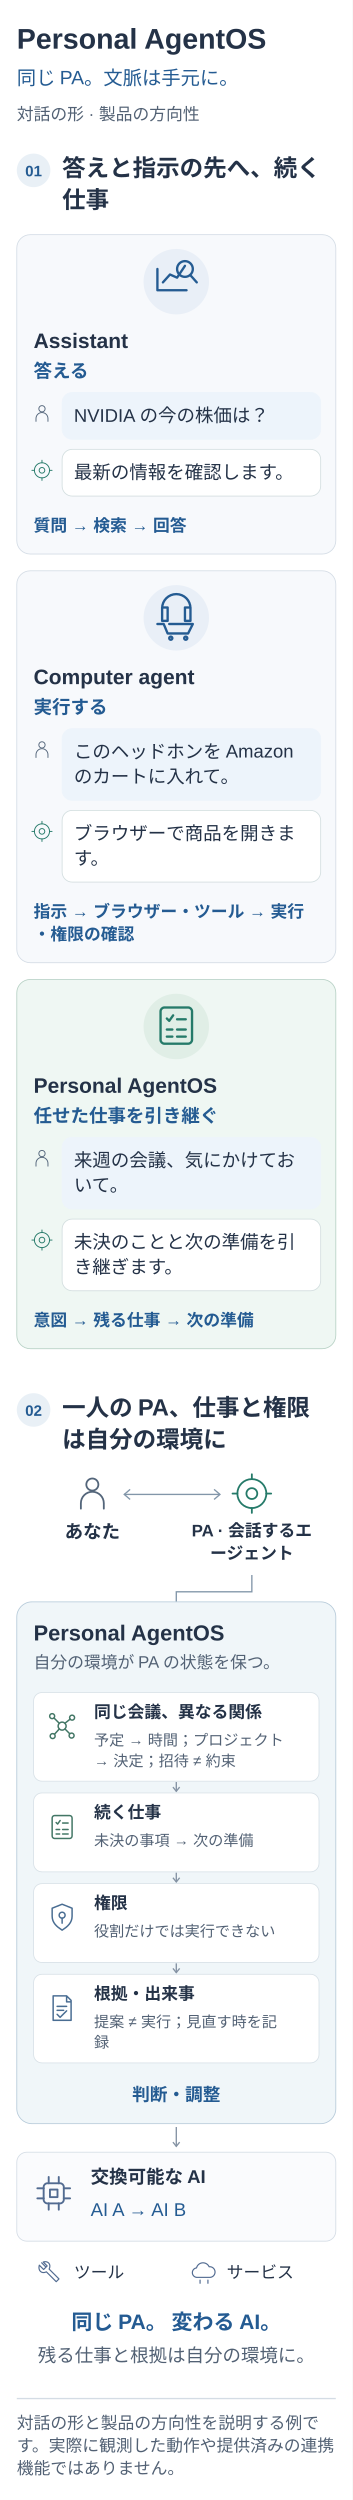
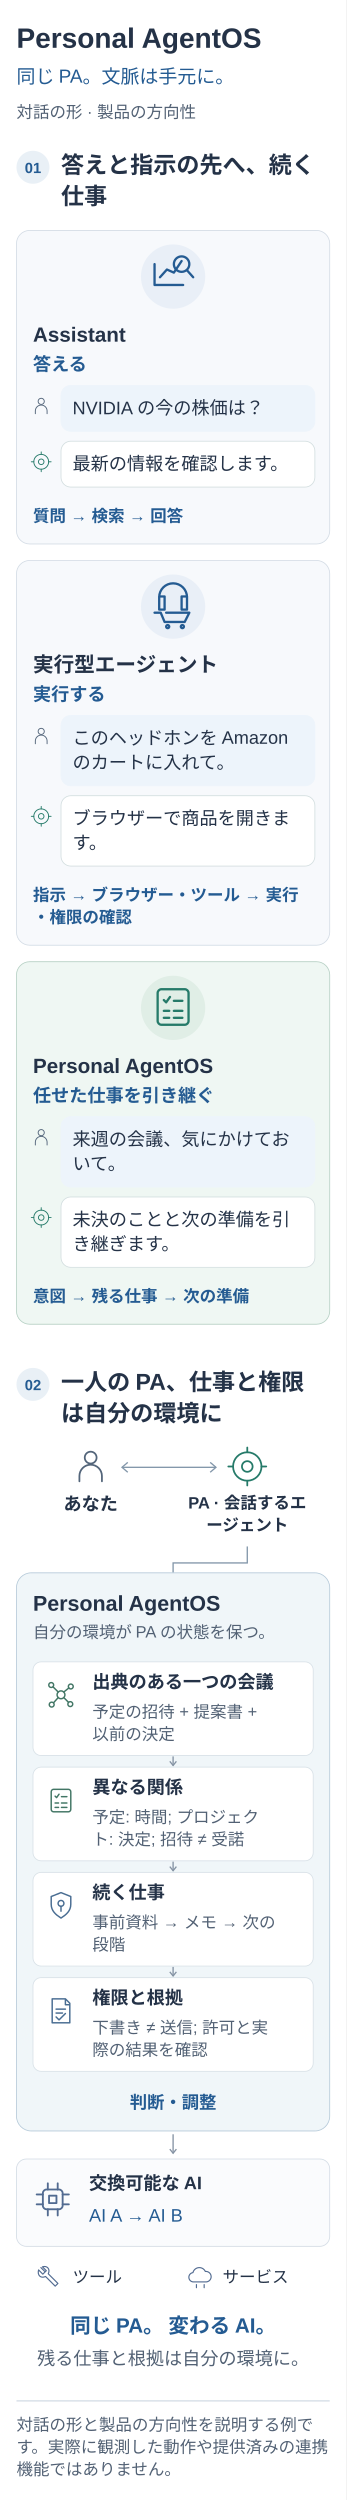
- <svg xmlns="http://www.w3.org/2000/svg" width="420" height="2978" viewBox="0 0 420 2978" role="img" aria-labelledby="title desc">
+ <svg xmlns="http://www.w3.org/2000/svg" width="420" height="3033" viewBox="0 0 420 3033" role="img" aria-labelledby="title desc">
  <style>text{font-family:Arial,"Noto Sans",sans-serif;fill:#243247} .bold{font-weight:700} .muted{fill:#526174} .blue{fill:#245b92}</style>
-   <rect width="420" height="2978" fill="#fff" />
+   <rect width="420" height="3033" fill="#fff" />
  <text x="20" y="58.0" font-size="34" class="bold" text-anchor="start">Personal AgentOS</text>
  <text x="20" y="100.9" font-size="23" class="blue" text-anchor="start">同じ PA。文脈は手元に。</text>
  <text x="20" y="142.95" font-size="20" class="muted" text-anchor="start">対話の形 · 製品の方向性</text>
  <circle cx="40" cy="202.95" r="20" fill="#e9f0f6" stroke="none" />
  <text x="40" y="209.95" font-size="18" class="blue bold" text-anchor="middle">01</text>
  <text x="74" y="209.95" font-size="28" class="bold" text-anchor="start">答えと指示の先へ、続く</text>
  <text x="74" y="247.75" font-size="28" class="bold" text-anchor="start">仕事</text>
  <rect x="20" y="279.55" width="380" height="380.4" rx="16" fill="#f7f9fc" stroke="#d4dce5" />
  <circle cx="210.0" cy="335.55" r="39" fill="#e9eff7" stroke="none" />
  <g transform="translate(180.0 303.55) scale(0.9375)" fill="none" stroke="#245b92" stroke-width="3" stroke-linecap="round" stroke-linejoin="round">
    <path d="M8 45V18m0 27h37M15 35l9-10 9 4 10-15" />
    <circle cx="43" cy="18" r="10" />
    <path d="m50 26 8 9" />
  </g>
  <text x="40" y="414.55" font-size="25" class="bold" text-anchor="start">Assistant</text>
  <text x="40" y="449.55" font-size="22" class="blue bold" text-anchor="start">答える</text>
  <g transform="translate(38 480.55) scale(0.375)" fill="none" stroke="#53657a" stroke-width="3" stroke-linecap="round" stroke-linejoin="round">
    <circle cx="32" cy="17" r="10" />
    <path d="M13 57v-9a19 19 0 0 1 38 0v9" />
  </g>
  <rect x="74" y="467.55" width="308" height="55.7" rx="12" fill="#edf4fb" stroke="#edf4fb" />
  <text x="88" y="502.55" font-size="22" class="" text-anchor="start">NVIDIA の今の株価は？</text>
  <g transform="translate(38 548.25) scale(0.375)" fill="none" stroke="#257a69" stroke-width="3" stroke-linecap="round" stroke-linejoin="round">
    <circle cx="32" cy="32" r="24" />
    <circle cx="32" cy="32" r="9" />
    <path d="M32 0v8m0 48v8M0 32h8m48 0h8" />
  </g>
  <rect x="74" y="535.25" width="308" height="55.7" rx="12" fill="#ffffff" stroke="#d3dedf" />
  <text x="88" y="570.25" font-size="22" class="" text-anchor="start">最新の情報を確認します。</text>
  <text x="40" y="632.95" font-size="20" class="blue bold" text-anchor="start">質問 → 検索 → 回答</text>
  <rect x="20" y="679.95" width="380" height="466.8" rx="16" fill="#f7f9fc" stroke="#d4dce5" />
  <circle cx="210.0" cy="735.95" r="39" fill="#e9eff7" stroke="none" />
  <g transform="translate(180.0 703.95) scale(0.9375)" fill="none" stroke="#245b92" stroke-width="3" stroke-linecap="round" stroke-linejoin="round">
    <path d="M14 29v-7a18 18 0 0 1 36 0v7M14 21h7v17h-7zm29 0h7v17h-7zM8 42h8l5 12h26l6-12H23" />
    <circle cx="25" cy="60" r="2" />
    <circle cx="44" cy="60" r="2" />
  </g>
-   <text x="40" y="814.95" font-size="25" class="bold" text-anchor="start">Computer agent</text>
+   <text x="40" y="814.95" font-size="25" class="bold" text-anchor="start">実行型エージェント</text>
  <text x="40" y="849.95" font-size="22" class="blue bold" text-anchor="start">実行する</text>
  <g transform="translate(38 880.95) scale(0.375)" fill="none" stroke="#53657a" stroke-width="3" stroke-linecap="round" stroke-linejoin="round">
    <circle cx="32" cy="17" r="10" />
    <path d="M13 57v-9a19 19 0 0 1 38 0v9" />
  </g>
  <rect x="74" y="867.95" width="308" height="85.4" rx="12" fill="#edf4fb" stroke="#edf4fb" />
  <text x="88" y="902.95" font-size="22" class="" text-anchor="start">このヘッドホンを Amazon</text>
  <text x="88" y="932.65" font-size="22" class="" text-anchor="start">のカートに入れて。</text>
  <g transform="translate(38 978.35) scale(0.375)" fill="none" stroke="#257a69" stroke-width="3" stroke-linecap="round" stroke-linejoin="round">
    <circle cx="32" cy="32" r="24" />
    <circle cx="32" cy="32" r="9" />
    <path d="M32 0v8m0 48v8M0 32h8m48 0h8" />
  </g>
  <rect x="74" y="965.35" width="308" height="85.4" rx="12" fill="#ffffff" stroke="#d3dedf" />
  <text x="88" y="1000.35" font-size="22" class="" text-anchor="start">ブラウザーで商品を開きま</text>
  <text x="88" y="1030.05" font-size="22" class="" text-anchor="start">す。</text>
  <text x="40" y="1092.75" font-size="20" class="blue bold" text-anchor="start">指示 → ブラウザー・ツール → 実行</text>
  <text x="40" y="1119.75" font-size="20" class="blue bold" text-anchor="start">・権限の確認</text>
  <rect x="20" y="1166.75" width="380" height="439.8" rx="16" fill="#eff7f3" stroke="#b7d1c5" />
  <circle cx="210.0" cy="1222.75" r="39" fill="#e0eee6" stroke="none" />
  <g transform="translate(180.0 1190.75) scale(0.9375)" fill="none" stroke="#257a69" stroke-width="3" stroke-linecap="round" stroke-linejoin="round">
    <rect x="12" y="10" width="40" height="46" rx="5" />
    <path d="m20 24 3 3 5-7m5 5h11M20 38h7m6 0h11M20 47h7m6 0h11" />
  </g>
  <text x="40" y="1301.75" font-size="25" class="bold" text-anchor="start">Personal AgentOS</text>
  <text x="40" y="1336.75" font-size="22" class="blue bold" text-anchor="start">任せた仕事を引き継ぐ</text>
  <g transform="translate(38 1367.75) scale(0.375)" fill="none" stroke="#53657a" stroke-width="3" stroke-linecap="round" stroke-linejoin="round">
    <circle cx="32" cy="17" r="10" />
    <path d="M13 57v-9a19 19 0 0 1 38 0v9" />
  </g>
  <rect x="74" y="1354.75" width="308" height="85.4" rx="12" fill="#edf4fb" stroke="#edf4fb" />
  <text x="88" y="1389.75" font-size="22" class="" text-anchor="start">来週の会議、気にかけてお</text>
  <text x="88" y="1419.45" font-size="22" class="" text-anchor="start">いて。</text>
  <g transform="translate(38 1465.15) scale(0.375)" fill="none" stroke="#257a69" stroke-width="3" stroke-linecap="round" stroke-linejoin="round">
    <circle cx="32" cy="32" r="24" />
    <circle cx="32" cy="32" r="9" />
    <path d="M32 0v8m0 48v8M0 32h8m48 0h8" />
  </g>
  <rect x="74" y="1452.15" width="308" height="85.4" rx="12" fill="#ffffff" stroke="#d3dedf" />
  <text x="88" y="1487.15" font-size="22" class="" text-anchor="start">未決のことと次の準備を引</text>
  <text x="88" y="1516.85" font-size="22" class="" text-anchor="start">き継ぎます。</text>
  <text x="40" y="1579.55" font-size="20" class="blue bold" text-anchor="start">意図 → 残る仕事 → 次の準備</text>
  <circle cx="40" cy="1679.55" r="20" fill="#e9f0f6" stroke="none" />
  <text x="40" y="1686.55" font-size="18" class="blue bold" text-anchor="middle">02</text>
  <text x="74" y="1686.55" font-size="28" class="bold" text-anchor="start">一人の PA、仕事と権限</text>
  <text x="74" y="1724.35" font-size="28" class="bold" text-anchor="start">は自分の環境に</text>
  <g transform="translate(87 1756.15) scale(0.71875)" fill="none" stroke="#53657a" stroke-width="3" stroke-linecap="round" stroke-linejoin="round">
    <circle cx="32" cy="17" r="10" />
    <path d="M13 57v-9a19 19 0 0 1 38 0v9" />
  </g>
  <g transform="translate(277 1756.15) scale(0.71875)" fill="none" stroke="#257a69" stroke-width="3" stroke-linecap="round" stroke-linejoin="round">
    <circle cx="32" cy="32" r="24" />
    <circle cx="32" cy="32" r="9" />
    <path d="M32 0v8m0 48v8M0 32h8m48 0h8" />
  </g>
  <path d="M148 1780.15H262" fill="none" stroke="#8296a9" stroke-width="1.6" />
  <path d="M155 1774.15L148 1780.15L155 1786.15M255 1774.15L262 1780.15L255 1786.15" fill="none" stroke="#8296a9" stroke-width="1.6" />
  <text x="110" y="1832.15" font-size="22" class="bold" text-anchor="middle">あなた</text>
  <text x="300" y="1830.15" font-size="20" class="bold" text-anchor="middle">PA · 会話するエ</text>
  <text x="300" y="1857.15" font-size="20" class="bold" text-anchor="middle">ージェント</text>
  <path d="M300 1876.15V1896.15H210.0V1908.15" fill="none" stroke="#8296a9" stroke-width="1.6" />
-   <rect x="20" y="1908.15" width="380" height="621.55" rx="18" fill="#f0f6f9" stroke="#b6cad9" />
+   <rect x="20" y="1908.15" width="380" height="677.15" rx="18" fill="#f0f6f9" stroke="#b6cad9" />
  <text x="40" y="1954.15" font-size="26" class="bold" text-anchor="start">Personal AgentOS</text>
  <text x="40" y="1987.15" font-size="20" class="muted" text-anchor="start">自分の環境が PA の状態を保つ。</text>
-   <rect x="40" y="2016.15" width="340" height="105.6" rx="10" fill="#fff" stroke="#d8e1e7" />
+   <rect x="40" y="2016.15" width="340" height="113.7" rx="10" fill="#fff" stroke="#d8e1e7" />
  <g transform="translate(55 2037.15) scale(0.59375)" fill="none" stroke="#427665" stroke-width="3" stroke-linecap="round" stroke-linejoin="round">
    <circle cx="32" cy="32" r="8" />
    <circle cx="12" cy="12" r="5" />
    <circle cx="52" cy="15" r="5" />
    <circle cx="13" cy="52" r="5" />
    <circle cx="51" cy="51" r="5" />
    <path d="m16 16 10 10m12 0 10-8M17 48l9-10m12 0 9 9" />
  </g>
-   <text x="112" y="2046.15" font-size="20" class="bold" text-anchor="start">同じ会議、異なる関係</text>
-   <text x="112" y="2079.15" font-size="18" class="muted" text-anchor="start">予定 → 時間；プロジェクト</text>
-   <text x="112" y="2103.45" font-size="18" class="muted" text-anchor="start">→ 決定；招待 ≠ 約束</text>
-   <path d="M210.0 2122.75 L210.0 2133.75" fill="none" stroke="#8492a3" stroke-width="1.6" />
-   <path d="M206.0 2128.75 L210.0 2133.75 L214.0 2128.75" fill="none" stroke="#8492a3" stroke-width="1.6" />
-   <rect x="40" y="2135.75" width="340" height="94" rx="10" fill="#fff" stroke="#d8e1e7" />
-   <g transform="translate(55 2156.75) scale(0.59375)" fill="none" stroke="#427665" stroke-width="3" stroke-linecap="round" stroke-linejoin="round">
+   <text x="112" y="2048.15" font-size="22" class="bold" text-anchor="start">出典のある一つの会議</text>
+   <text x="112" y="2083.85" font-size="20" class="muted" text-anchor="start">予定の招待 + 提案書 +</text>
+   <text x="112" y="2110.85" font-size="20" class="muted" text-anchor="start">以前の決定</text>
+   <path d="M210.0 2130.85 L210.0 2141.85" fill="none" stroke="#8492a3" stroke-width="1.6" />
+   <path d="M206.0 2136.85 L210.0 2141.85 L214.0 2136.85" fill="none" stroke="#8492a3" stroke-width="1.6" />
+   <rect x="40" y="2143.85" width="340" height="113.7" rx="10" fill="#fff" stroke="#d8e1e7" />
+   <g transform="translate(55 2164.85) scale(0.59375)" fill="none" stroke="#427665" stroke-width="3" stroke-linecap="round" stroke-linejoin="round">
    <rect x="12" y="10" width="40" height="46" rx="5" />
    <path d="m20 24 3 3 5-7m5 5h11M20 38h7m6 0h11M20 47h7m6 0h11" />
  </g>
-   <text x="112" y="2165.75" font-size="20" class="bold" text-anchor="start">続く仕事</text>
-   <text x="112" y="2198.75" font-size="18" class="muted" text-anchor="start">未決の事項 → 次の準備</text>
-   <path d="M210.0 2230.75 L210.0 2241.75" fill="none" stroke="#8492a3" stroke-width="1.6" />
-   <path d="M206.0 2236.75 L210.0 2241.75 L214.0 2236.75" fill="none" stroke="#8492a3" stroke-width="1.6" />
-   <rect x="40" y="2243.75" width="340" height="94" rx="10" fill="#fff" stroke="#d8e1e7" />
-   <g transform="translate(55 2264.75) scale(0.59375)" fill="none" stroke="#496d92" stroke-width="3" stroke-linecap="round" stroke-linejoin="round">
+   <text x="112" y="2175.85" font-size="22" class="bold" text-anchor="start">異なる関係</text>
+   <text x="112" y="2211.55" font-size="20" class="muted" text-anchor="start">予定: 時間; プロジェク</text>
+   <text x="112" y="2238.55" font-size="20" class="muted" text-anchor="start">ト: 決定; 招待 ≠ 受諾</text>
+   <path d="M210.0 2258.55 L210.0 2269.55" fill="none" stroke="#8492a3" stroke-width="1.6" />
+   <path d="M206.0 2264.55 L210.0 2269.55 L214.0 2264.55" fill="none" stroke="#8492a3" stroke-width="1.6" />
+   <rect x="40" y="2271.55" width="340" height="113.7" rx="10" fill="#fff" stroke="#d8e1e7" />
+   <g transform="translate(55 2292.55) scale(0.59375)" fill="none" stroke="#496d92" stroke-width="3" stroke-linecap="round" stroke-linejoin="round">
    <path d="M32 6 52 14v16c0 13-9 21-20 28-11-7-20-15-20-28V14z" />
    <circle cx="32" cy="28" r="6" />
    <path d="M32 34v10" />
  </g>
-   <text x="112" y="2273.75" font-size="20" class="bold" text-anchor="start">権限</text>
-   <text x="112" y="2306.75" font-size="18" class="muted" text-anchor="start">役割だけでは実行できない</text>
-   <path d="M210.0 2338.75 L210.0 2349.75" fill="none" stroke="#8492a3" stroke-width="1.6" />
-   <path d="M206.0 2344.75 L210.0 2349.75 L214.0 2344.75" fill="none" stroke="#8492a3" stroke-width="1.6" />
-   <rect x="40" y="2351.75" width="340" height="105.6" rx="10" fill="#fff" stroke="#d8e1e7" />
-   <g transform="translate(55 2372.75) scale(0.59375)" fill="none" stroke="#496d92" stroke-width="3" stroke-linecap="round" stroke-linejoin="round">
+   <text x="112" y="2303.55" font-size="22" class="bold" text-anchor="start">続く仕事</text>
+   <text x="112" y="2339.25" font-size="20" class="muted" text-anchor="start">事前資料 → メモ → 次の</text>
+   <text x="112" y="2366.25" font-size="20" class="muted" text-anchor="start">段階</text>
+   <path d="M210.0 2386.25 L210.0 2397.25" fill="none" stroke="#8492a3" stroke-width="1.6" />
+   <path d="M206.0 2392.25 L210.0 2397.25 L214.0 2392.25" fill="none" stroke="#8492a3" stroke-width="1.6" />
+   <rect x="40" y="2399.25" width="340" height="113.7" rx="10" fill="#fff" stroke="#d8e1e7" />
+   <g transform="translate(55 2420.25) scale(0.59375)" fill="none" stroke="#496d92" stroke-width="3" stroke-linecap="round" stroke-linejoin="round">
    <path d="M14 8h27l9 9v40H14zM41 8v12h9M22 29h19m-19 8h13m-13 8 6 6 13-13" />
  </g>
-   <text x="112" y="2381.75" font-size="20" class="bold" text-anchor="start">根拠・出来事</text>
-   <text x="112" y="2414.75" font-size="18" class="muted" text-anchor="start">提案 ≠ 実行；見直す時を記</text>
-   <text x="112" y="2439.05" font-size="18" class="muted" text-anchor="start">録</text>
-   <text x="210.0" y="2502.35" font-size="21" class="blue bold" text-anchor="middle">判断・調整</text>
-   <path d="M210.0 2533.7 L210.0 2556.7" fill="none" stroke="#8492a3" stroke-width="1.6" />
-   <path d="M206.0 2551.7 L210.0 2556.7 L214.0 2551.7" fill="none" stroke="#8492a3" stroke-width="1.6" />
-   <rect x="20" y="2563.7" width="380" height="106" rx="12" fill="#fafbfd" stroke="#d4dce5" />
-   <g transform="translate(40 2588.7) scale(0.75)" fill="none" stroke="#526b91" stroke-width="3" stroke-linecap="round" stroke-linejoin="round">
+   <text x="112" y="2431.25" font-size="22" class="bold" text-anchor="start">権限と根拠</text>
+   <text x="112" y="2466.95" font-size="20" class="muted" text-anchor="start">下書き ≠ 送信; 許可と実</text>
+   <text x="112" y="2493.95" font-size="20" class="muted" text-anchor="start">際の結果を確認</text>
+   <text x="210.0" y="2557.95" font-size="21" class="blue bold" text-anchor="middle">判断・調整</text>
+   <path d="M210.0 2589.3 L210.0 2612.3" fill="none" stroke="#8492a3" stroke-width="1.6" />
+   <path d="M206.0 2607.3 L210.0 2612.3 L214.0 2607.3" fill="none" stroke="#8492a3" stroke-width="1.6" />
+   <rect x="20" y="2619.3" width="380" height="106" rx="12" fill="#fafbfd" stroke="#d4dce5" />
+   <g transform="translate(40 2644.3) scale(0.75)" fill="none" stroke="#526b91" stroke-width="3" stroke-linecap="round" stroke-linejoin="round">
    <rect x="16" y="16" width="32" height="32" rx="6" />
    <path d="M24 6v10m16-10v10M24 48v10m16-10v10M6 24h10M6 40h10m32-16h10M48 40h10M26 26h12v12H26z" />
  </g>
-   <text x="108" y="2600.7" font-size="22" class="bold" text-anchor="start">交換可能な AI</text>
-   <text x="108" y="2639.7" font-size="22" class="blue" text-anchor="start">AI A  →  AI B</text>
-   <g transform="translate(44 2691.7) scale(0.46875)" fill="none" stroke="#526b91" stroke-width="3" stroke-linecap="round" stroke-linejoin="round">
+   <text x="108" y="2656.3" font-size="22" class="bold" text-anchor="start">交換可能な AI</text>
+   <text x="108" y="2695.3" font-size="22" class="blue" text-anchor="start">AI A  →  AI B</text>
+   <g transform="translate(44 2747.3) scale(0.46875)" fill="none" stroke="#526b91" stroke-width="3" stroke-linecap="round" stroke-linejoin="round">
    <path d="m12 8 11 11-6 6L6 14c-4 14 6 23 18 17l25 25 7-7-25-25C37 12 28 2 16 6l10 10-7 7" />
  </g>
-   <text x="88" y="2713.7" font-size="20" class="" text-anchor="start">ツール</text>
-   <g transform="translate(228 2691.7) scale(0.46875)" fill="none" stroke="#526b91" stroke-width="3" stroke-linecap="round" stroke-linejoin="round">
+   <text x="88" y="2769.3" font-size="20" class="" text-anchor="start">ツール</text>
+   <g transform="translate(228 2747.3) scale(0.46875)" fill="none" stroke="#526b91" stroke-width="3" stroke-linecap="round" stroke-linejoin="round">
    <path d="M16 45a12 12 0 0 1-3-24 17 17 0 0 1 32-3 13 13 0 0 1 3 27H16zM22 52v8m20-8v8" />
  </g>
-   <text x="270" y="2713.7" font-size="20" class="" text-anchor="start">サービス</text>
-   <text x="210.0" y="2774.7" font-size="25" class="blue bold" text-anchor="middle">同じ PA。 変わる AI。</text>
-   <text x="210.0" y="2813.45" font-size="22" class="muted" text-anchor="middle">残る仕事と根拠は自分の環境に。</text>
-   <path d="M20 2857.15H400" fill="none" stroke="#d4dce5" stroke-width="1.6" />
-   <text x="20" y="2893.15" font-size="20" class="muted" text-anchor="start">対話の形と製品の方向性を説明する例で</text>
-   <text x="20" y="2920.15" font-size="20" class="muted" text-anchor="start">す。実際に観測した動作や提供済みの連携</text>
-   <text x="20" y="2947.15" font-size="20" class="muted" text-anchor="start">機能ではありません。</text>
+   <text x="270" y="2769.3" font-size="20" class="" text-anchor="start">サービス</text>
+   <text x="210.0" y="2830.3" font-size="25" class="blue bold" text-anchor="middle">同じ PA。 変わる AI。</text>
+   <text x="210.0" y="2869.05" font-size="22" class="muted" text-anchor="middle">残る仕事と根拠は自分の環境に。</text>
+   <path d="M20 2912.75H400" fill="none" stroke="#d4dce5" stroke-width="1.6" />
+   <text x="20" y="2948.75" font-size="20" class="muted" text-anchor="start">対話の形と製品の方向性を説明する例で</text>
+   <text x="20" y="2975.75" font-size="20" class="muted" text-anchor="start">す。実際に観測した動作や提供済みの連携</text>
+   <text x="20" y="3002.75" font-size="20" class="muted" text-anchor="start">機能ではありません。</text>
</svg>
